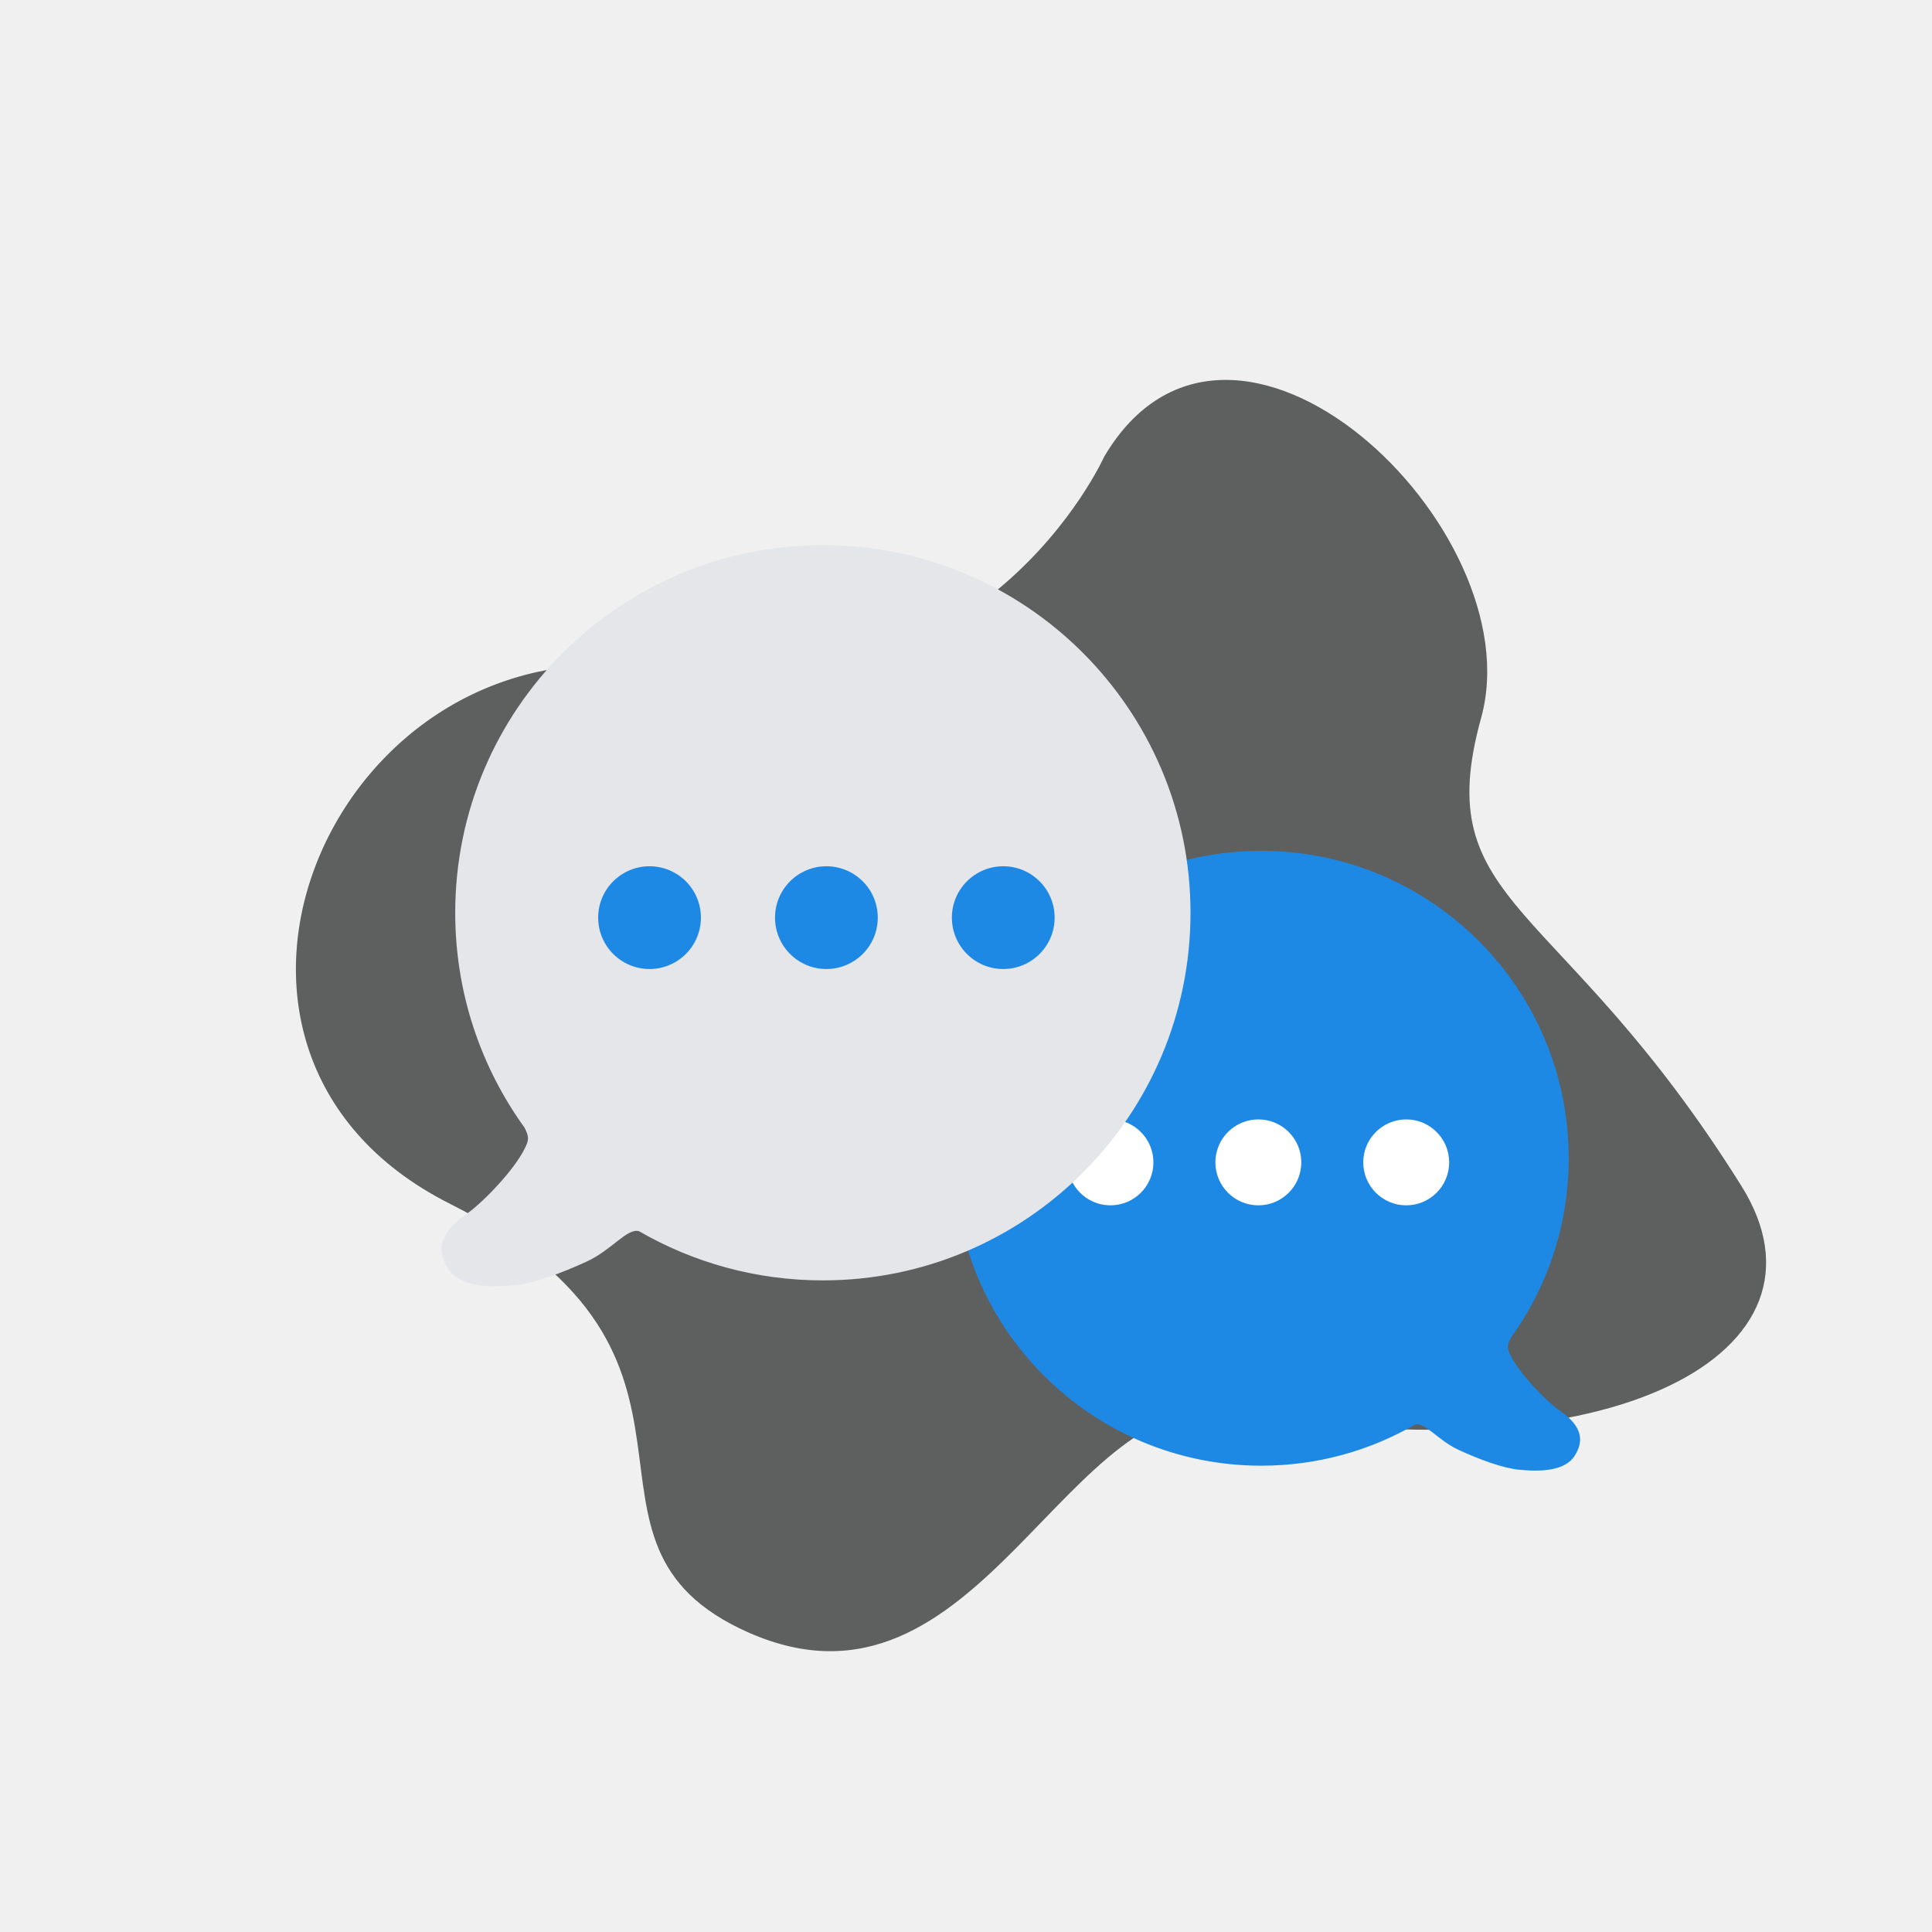
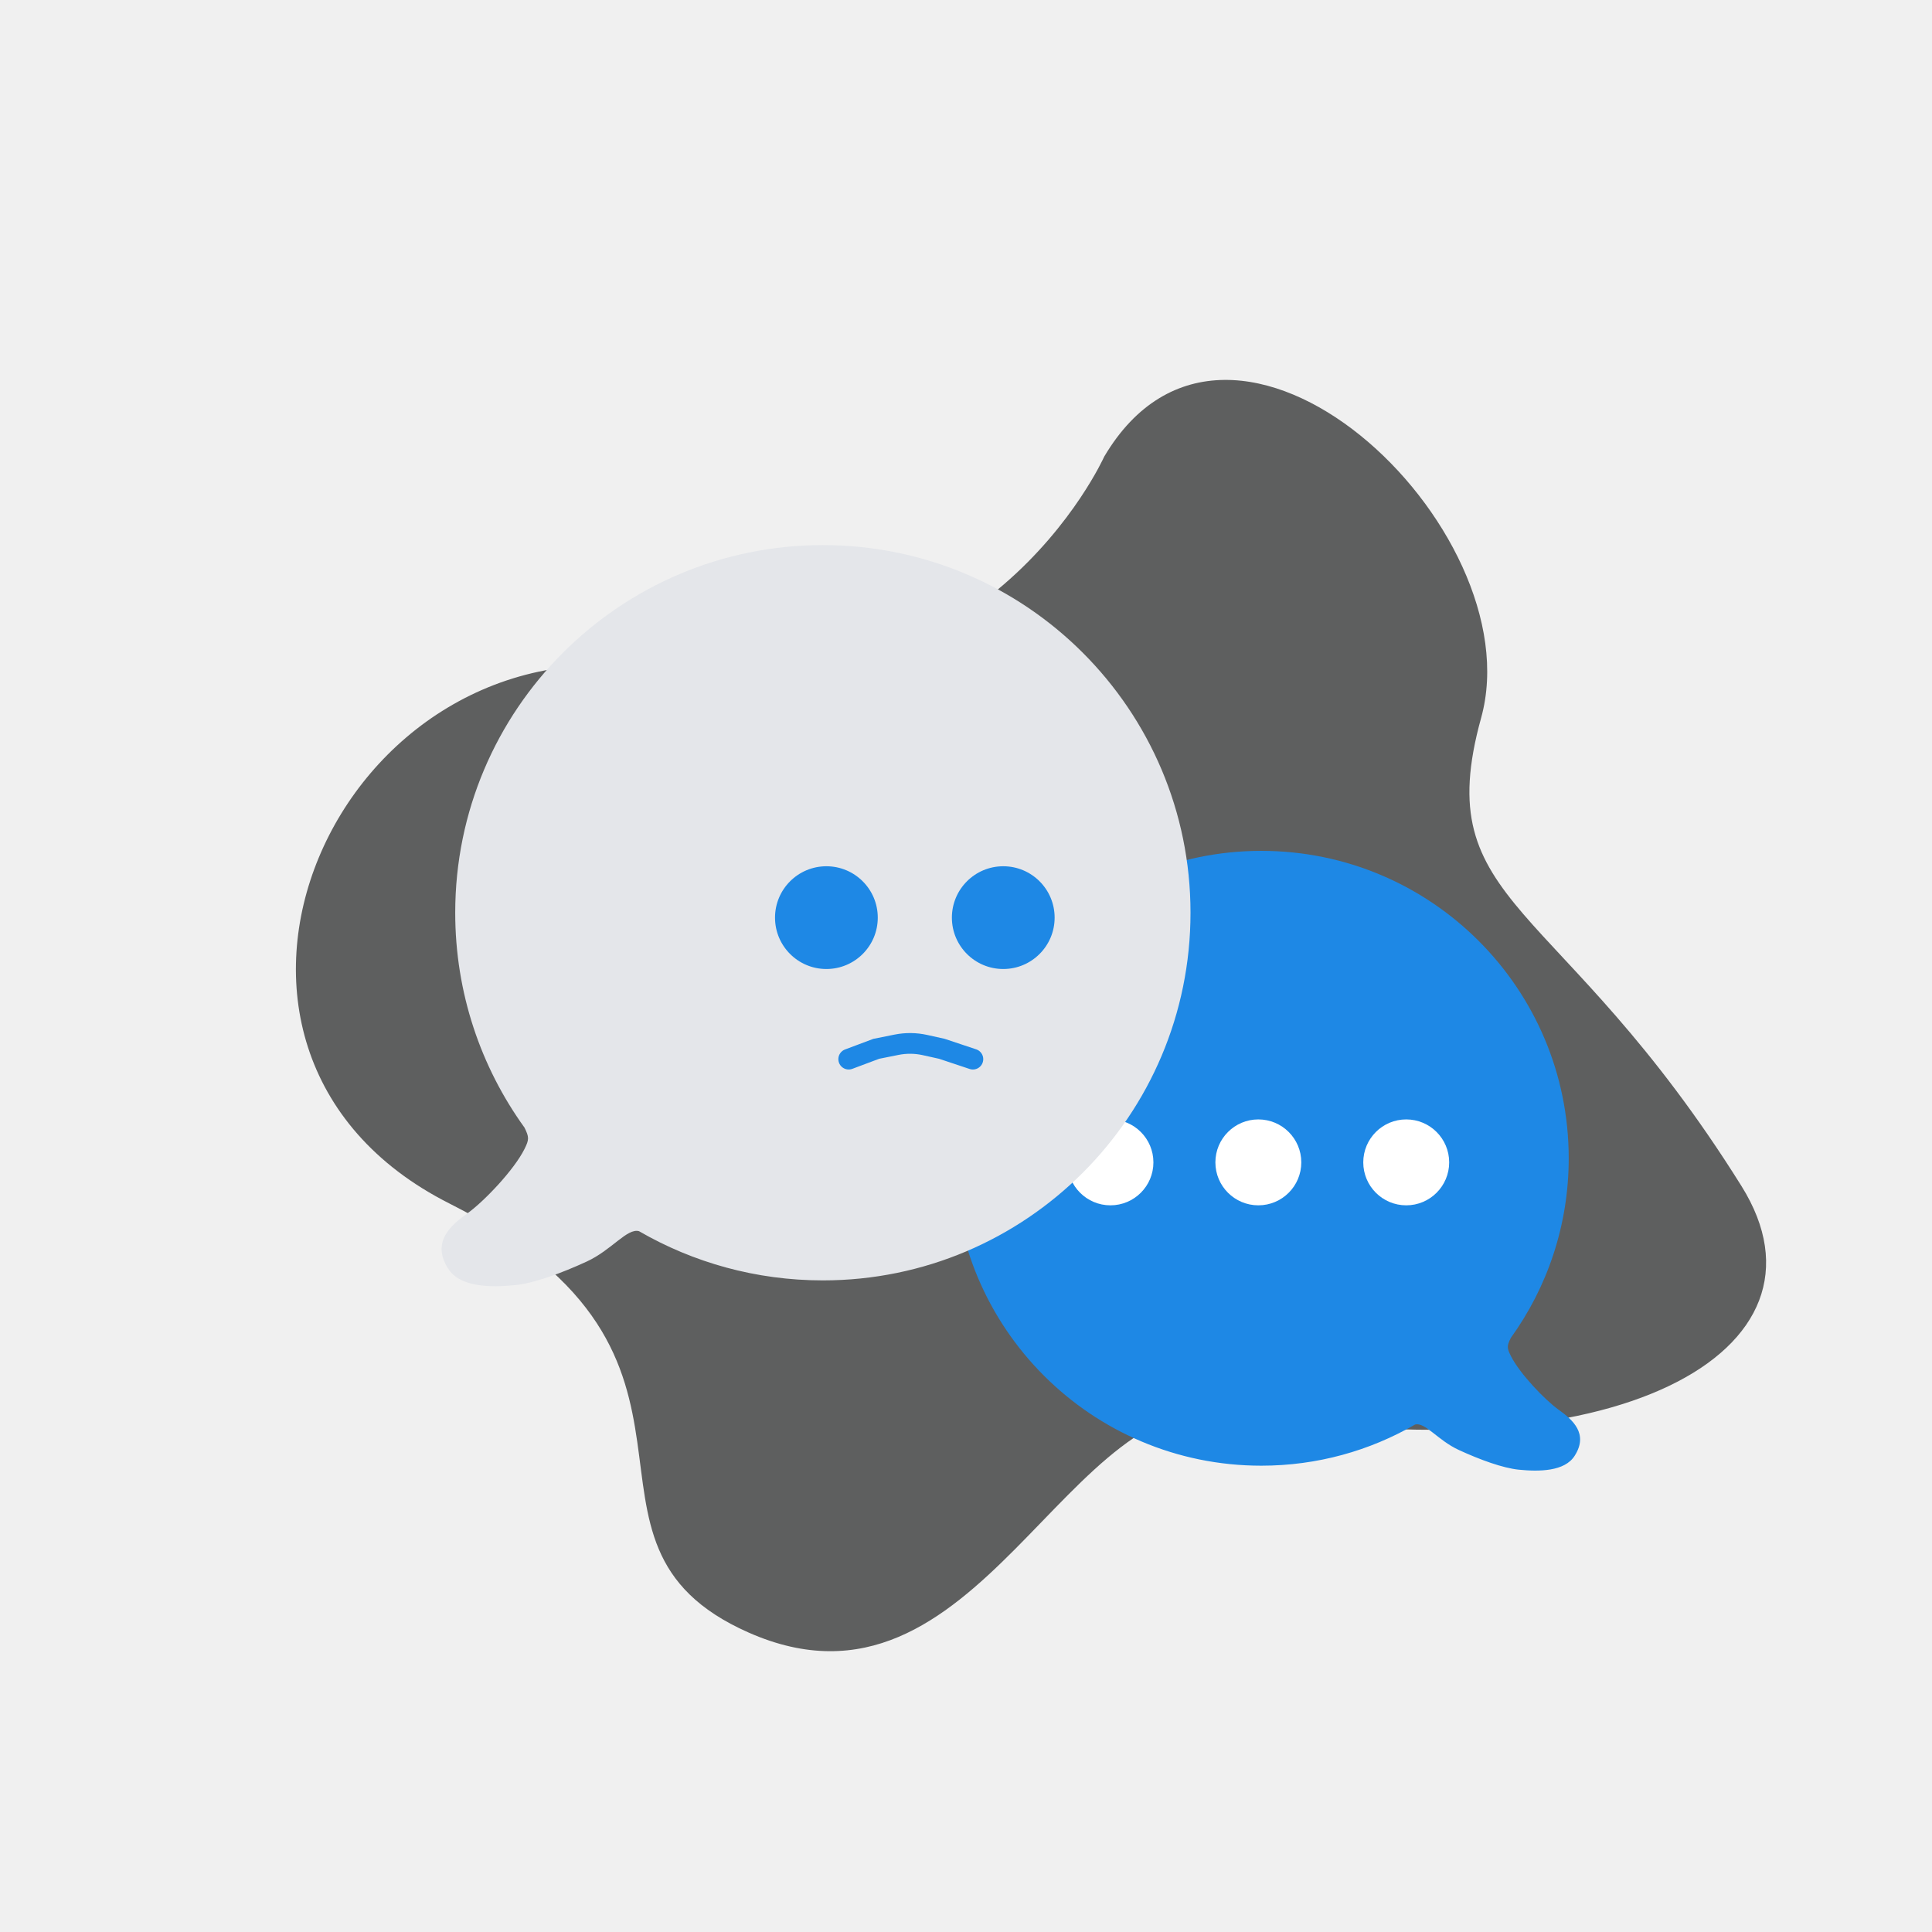
<svg xmlns="http://www.w3.org/2000/svg" width="280" height="280" viewBox="0 0 280 280" fill="none">
-   <path d="M160.03 66.178C160.03 66.178 142.473 105.442 95.633 97.127C48.792 88.812 20.821 152.088 65.157 174.433C109.493 196.777 78.922 223.534 108.484 236.598C142.084 251.446 154.406 200.132 179.136 204.552C233.715 214.309 267.387 195.877 252.38 171.88C226.038 129.755 207.03 131.572 214.657 104.04C222.283 76.508 178.493 34.982 160.03 66.178Z" fill="#5E5F5F" />
-   <path d="M138.243 167.866C138.243 192.472 158.19 212.419 182.796 212.419C190.911 212.419 198.52 210.25 205.073 206.459C206.519 206.055 208.359 208.728 211.411 210.136C214.463 211.544 217.802 212.767 220.117 212.998C223.01 213.287 226.771 213.287 228.217 210.973C230.242 207.791 227.928 205.765 225.903 204.319C223.878 202.872 220.234 199.056 218.959 196.508C218.381 195.35 218.381 195.061 218.959 193.895C224.239 186.573 227.349 177.583 227.349 167.866C227.349 143.26 207.402 123.313 182.796 123.313C158.19 123.313 138.243 143.26 138.243 167.866Z" fill="#1E88E5" />
+   <path d="M160.03 66.178C160.03 66.178 142.473 105.442 95.633 97.127C48.793 88.812 20.821 152.088 65.157 174.433C109.493 196.777 78.922 223.534 108.485 236.598C142.085 251.446 154.406 200.132 179.136 204.552C233.715 214.309 267.387 195.878 252.38 171.88C226.039 129.755 207.03 131.572 214.657 104.04C222.284 76.508 178.493 34.982 160.03 66.178Z" fill="#5E5F5F" />
+   <path d="M138.243 167.866C138.243 192.472 158.191 212.419 182.796 212.419C190.912 212.419 198.52 210.25 205.073 206.459C206.52 206.055 208.359 208.727 211.411 210.136C214.463 211.544 217.802 212.767 220.117 212.998C223.01 213.287 226.771 213.287 228.218 210.973C230.243 207.791 227.928 205.765 225.903 204.319C223.878 202.872 220.234 199.056 218.96 196.508C218.381 195.35 218.381 195.061 218.96 193.895C224.239 186.573 227.35 177.583 227.35 167.866C227.35 143.26 207.402 123.313 182.796 123.313C158.191 123.313 138.243 143.26 138.243 167.866Z" fill="#1E88E5" />
  <path d="M160.935 174.685C164.374 174.685 167.161 171.897 167.161 168.459C167.161 165.021 164.374 162.234 160.935 162.234C157.497 162.234 154.71 165.021 154.71 168.459C154.71 171.897 157.497 174.685 160.935 174.685Z" fill="white" />
-   <path d="M182.369 174.685C185.807 174.685 188.594 171.897 188.594 168.459C188.594 165.021 185.807 162.234 182.369 162.234C178.93 162.234 176.143 165.021 176.143 168.459C176.143 171.897 178.93 174.685 182.369 174.685Z" fill="white" />
+   <path d="M182.368 174.685C185.807 174.685 188.594 171.897 188.594 168.459C188.594 165.021 185.807 162.234 182.368 162.234C178.93 162.234 176.143 165.021 176.143 168.459C176.143 171.897 178.93 174.685 182.368 174.685Z" fill="white" />
  <path d="M203.801 174.685C207.239 174.685 210.026 171.897 210.026 168.459C210.026 165.021 207.239 162.234 203.801 162.234C200.362 162.234 197.575 165.021 197.575 168.459C197.575 171.897 200.362 174.685 203.801 174.685Z" fill="white" />
-   <path d="M172.537 132.282C172.537 161.708 148.682 185.564 119.255 185.564C109.55 185.564 100.452 182.969 92.615 178.435C90.885 177.952 88.685 181.148 85.035 182.832C81.385 184.516 77.391 185.979 74.623 186.255C71.163 186.601 66.666 186.601 64.936 183.834C62.514 180.028 65.282 177.606 67.704 175.876C70.125 174.146 74.483 169.582 76.007 166.534C76.699 165.15 76.699 164.804 76.007 163.41C69.693 154.653 65.974 143.902 65.974 132.282C65.974 102.855 89.829 79 119.255 79C148.682 79 172.537 102.855 172.537 132.282Z" fill="#E4E6EA" />
-   <path d="M145.4 140.436C141.288 140.436 137.954 137.102 137.954 132.991C137.954 128.879 141.288 125.545 145.4 125.545C149.511 125.545 152.845 128.879 152.845 132.991C152.845 137.102 149.511 140.436 145.4 140.436Z" fill="#1E88E5" />
+   <path d="M172.537 132.282C172.537 161.708 148.682 185.564 119.255 185.564C109.551 185.564 100.452 182.969 92.615 178.435C90.885 177.952 88.685 181.148 85.035 182.832C81.385 184.516 77.391 185.979 74.623 186.255C71.163 186.601 66.666 186.601 64.936 183.834C62.514 180.028 65.282 177.606 67.704 175.876C70.126 174.146 74.483 169.582 76.007 166.534C76.699 165.15 76.699 164.804 76.007 163.41C69.694 154.653 65.974 143.902 65.974 132.282C65.974 102.855 89.829 79 119.255 79C148.682 79 172.537 102.855 172.537 132.282Z" fill="#E4E6EA" />
+   <path d="M145.4 140.436C141.288 140.436 137.955 137.102 137.955 132.991C137.955 128.879 141.288 125.545 145.4 125.545C149.512 125.545 152.845 128.879 152.845 132.991C152.845 137.102 149.512 140.436 145.4 140.436Z" fill="#1E88E5" />
  <path d="M119.768 140.436C115.656 140.436 112.322 137.102 112.322 132.991C112.322 128.879 115.656 125.545 119.768 125.545C123.88 125.545 127.213 128.879 127.213 132.991C127.213 137.102 123.88 140.436 119.768 140.436Z" fill="#1E88E5" />
-   <path d="M94.136 140.436C90.025 140.436 86.691 137.102 86.691 132.991C86.691 128.879 90.025 125.545 94.136 125.545C98.248 125.545 101.582 128.879 101.582 132.991C101.582 137.102 98.248 140.436 94.136 140.436Z" fill="#1E88E5" />
+   <path d="M123 153.5L127 152L129.93 151.414C131.295 151.141 132.702 151.156 134.061 151.458L136.5 152L141 153.5" stroke="#1E88E5" stroke-width="3" stroke-linecap="round" />
</svg>
